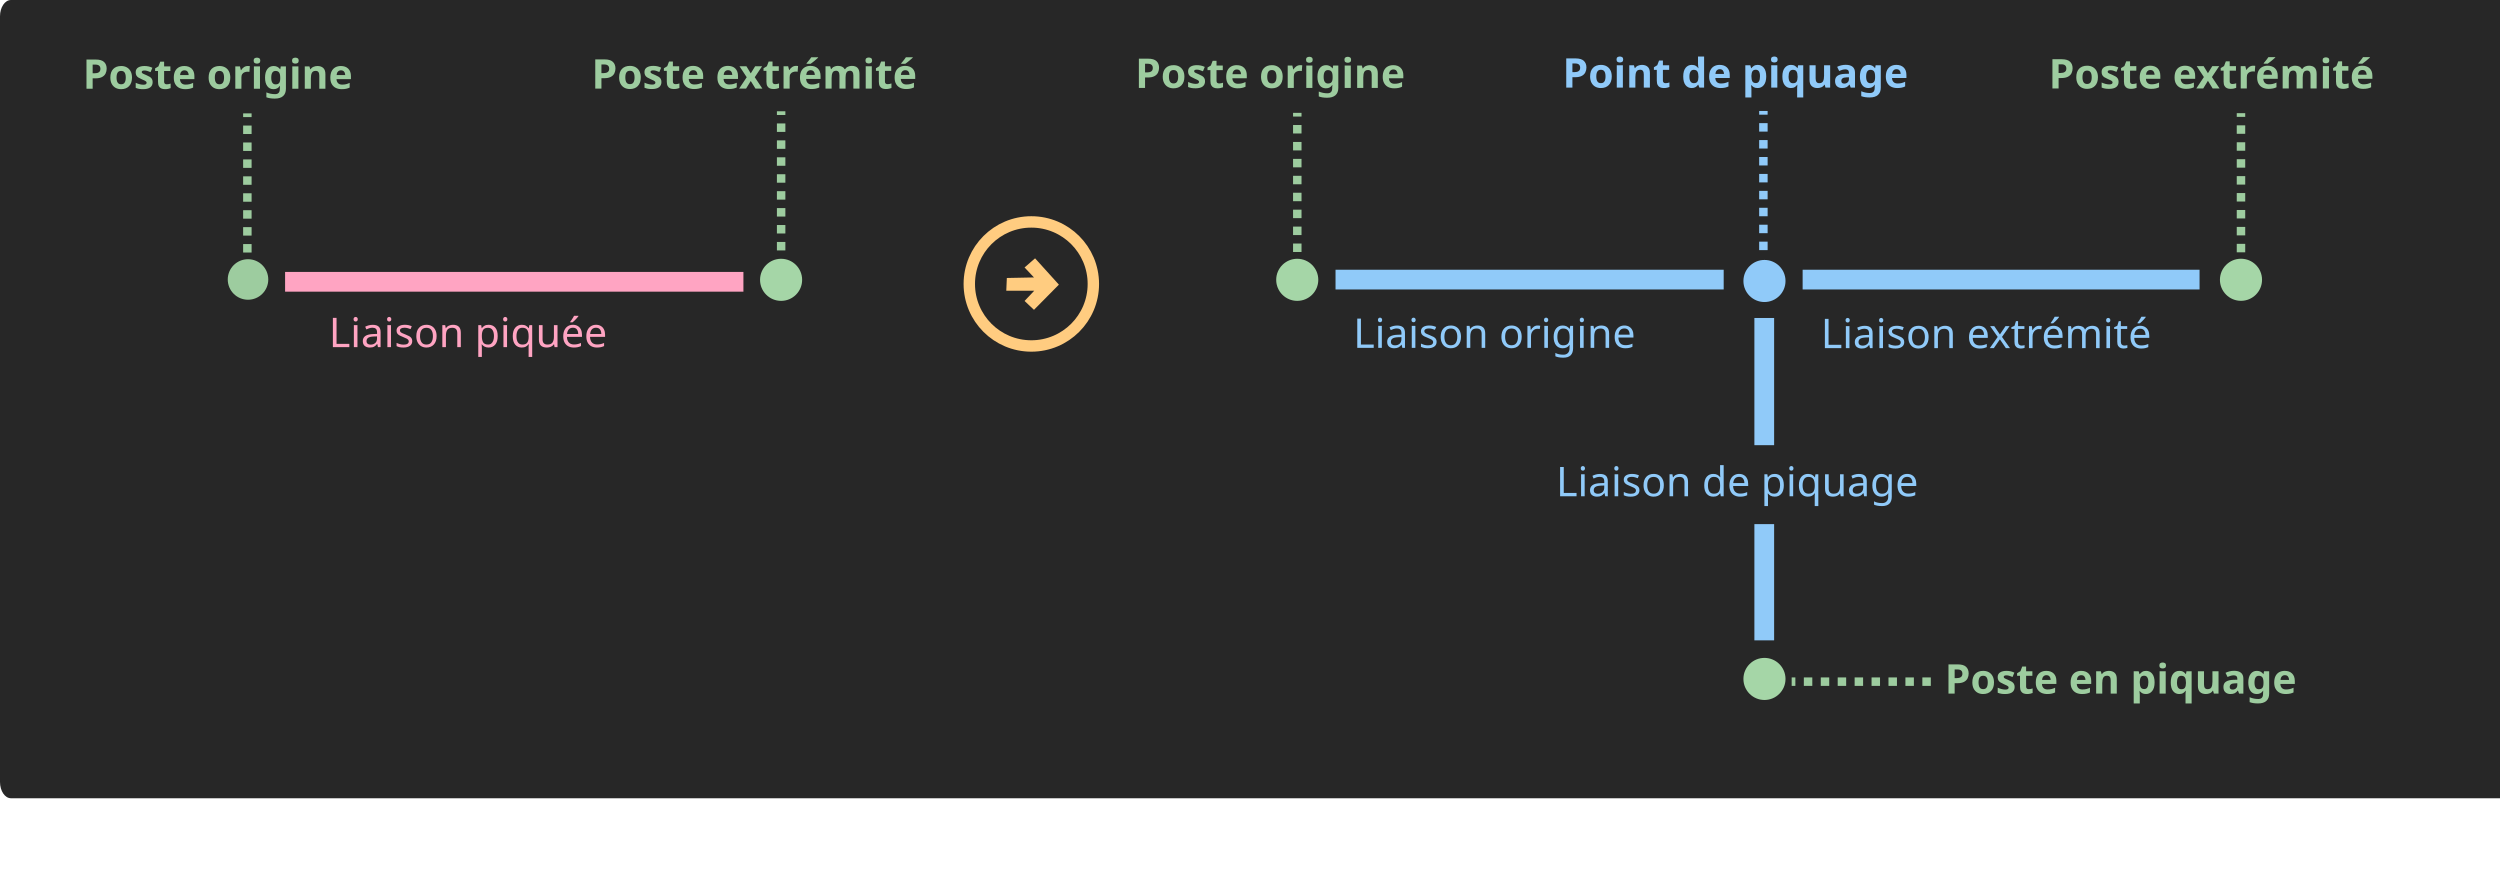
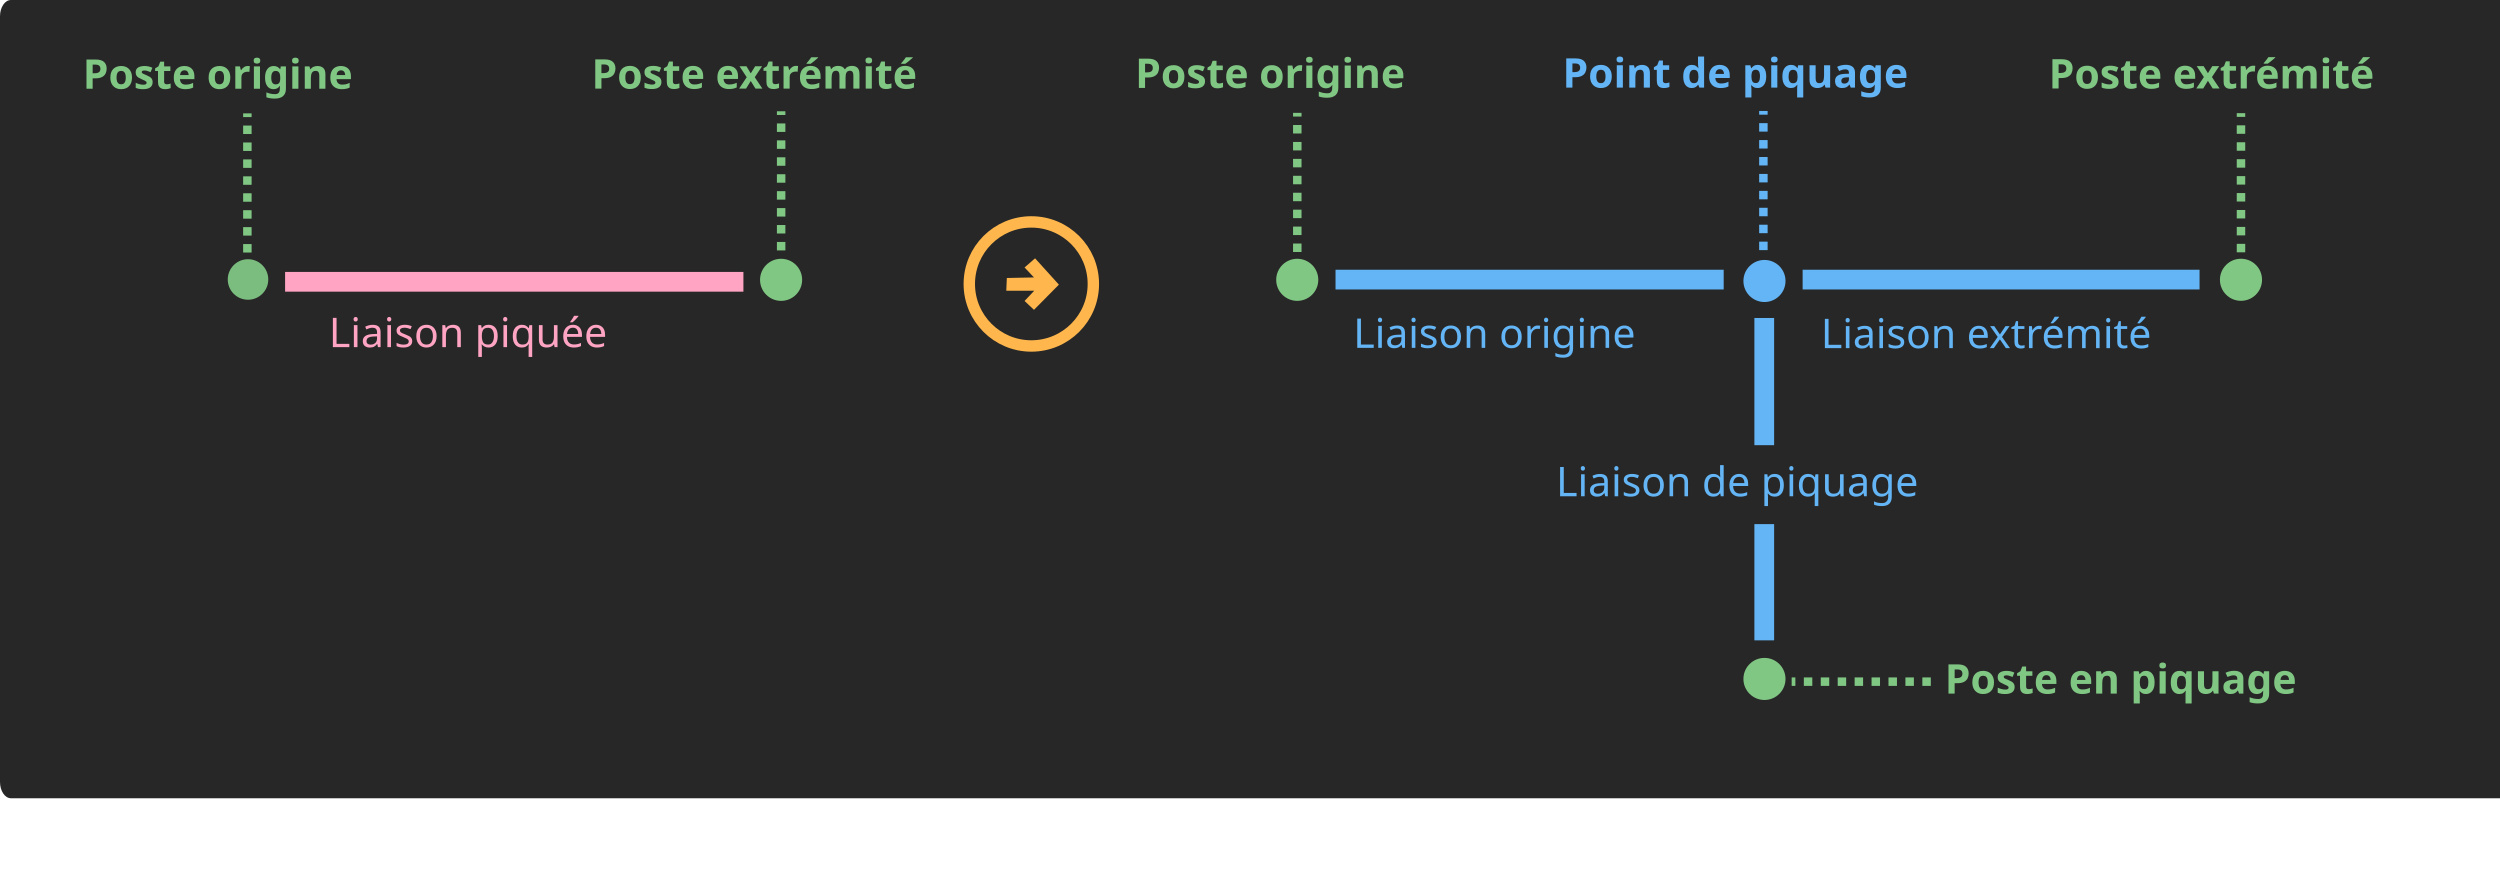
<svg viewBox="0 0 1140 400" fill="none" version="1.1" id="svg206">
  <defs id="defs210" />
  <g id="line-attach-to-voltage-level">
    <path fill="#272727" id="line-attach-illu-background" d="M1163.01 0H4.992C2.235 0 0 3.333 0 7.445V356.555C0 360.667 2.235 364 4.992 364H1163.01C1165.76 364 1168 360.667 1168 356.555V7.445C1168 3.333 1165.76 0 1163.01 0Z" />
    <path id="lineBefore" d="M330.282 124H138.718H130V133H138.718H330.282H339V124H330.282Z" fill="#FFA4C2" />
-     <path id="path3740" d="M113.094 136.678C118.197 136.678 122.333 132.541 122.333 127.439C122.333 122.336 118.197 118.199 113.094 118.199C107.991 118.199 103.855 122.336 103.855 127.439C103.855 132.541 107.991 136.678 113.094 136.678Z" fill="#A5D6A7" fill-opacity="0.941" />
-     <path id="path3740-0" d="M356.178 137.198C361.478 137.198 365.774 132.902 365.774 127.602C365.774 122.302 361.478 118.005 356.178 118.005C350.878 118.005 346.581 122.302 346.581 127.602C346.581 132.902 350.878 137.198 356.178 137.198Z" fill="#A5D6A7" />
+     <path id="path3740" d="M113.094 136.678C118.197 136.678 122.333 132.541 122.333 127.439C122.333 122.336 118.197 118.199 113.094 118.199C107.991 118.199 103.855 122.336 103.855 127.439C103.855 132.541 107.991 136.678 113.094 136.678Z" fill="#81C784" fill-opacity="0.941" />
+     <path id="path3740-0" d="M356.178 137.198C361.478 137.198 365.774 132.902 365.774 127.602C365.774 122.302 361.478 118.005 356.178 118.005C350.878 118.005 346.581 122.302 346.581 127.602C346.581 132.902 350.878 137.198 356.178 137.198Z" fill="#81C784" />
    <g id="path7047">
-       <path d="M112.797 115.151V51.701Z" fill="#9DCC9F" id="path135" />
-       <path d="M112.797 115.151V51.701" stroke="#9DCC9F" stroke-width="3.857" stroke-dasharray="3.86 3.86" id="path137" />
+       <path d="M112.797 115.151V51.701Z" fill="#81C784" id="path135" />
+       <path d="M112.797 115.151V51.701" stroke="#81C784" stroke-width="3.857" stroke-dasharray="3.86 3.86" id="path137" />
    </g>
    <g id="path7047-2">
-       <path d="M356.198 114.191V50.741Z" fill="#9DCC9F" id="path140" />
-       <path d="M356.198 114.191V50.741" stroke="#9DCC9F" stroke-width="3.857" stroke-dasharray="3.86 3.86" id="path142" />
+       <path d="M356.198 114.191V50.741Z" fill="#81C784" id="path140" />
+       <path d="M356.198 114.191V50.741" stroke="#81C784" stroke-width="3.857" stroke-dasharray="3.86 3.86" id="path142" />
    </g>
-     <path id="path7084" d="M470.284 157.765C485.905 157.765 498.569 145.101 498.569 129.481C498.569 113.86 485.905 101.196 470.284 101.196C454.663 101.196 442 113.86 442 129.481C442 145.101 454.663 157.765 470.284 157.765Z" stroke="#FFCC80" stroke-width="5.2" />
-     <path id="path9570" d="M459.117 126.761L458.864 132.57L471.618 132.57L467.198 137.242L471.491 141.282L482.855 129.792L471.996 117.796L467.198 121.963L471.491 126.509L459.117 126.761Z" fill="#FFCC80" />
-     <path id="path3740-0-8" d="M591.543 137.198C596.843 137.198 601.139 132.902 601.139 127.602C601.139 122.302 596.843 118.005 591.543 118.005C586.243 118.005 581.946 122.302 581.946 127.602C581.946 132.902 586.243 137.198 591.543 137.198Z" fill="#A5D6A7" />
-     <path id="path3740-0-5" d="M1021.89 137.178C1027.19 137.178 1031.49 132.881 1031.49 127.581C1031.49 122.281 1027.19 117.985 1021.89 117.985C1016.59 117.985 1012.29 122.281 1012.29 127.581C1012.29 132.881 1016.59 137.178 1021.89 137.178Z" fill="#A5D6A7" />
-     <path id="path3740-0-0" d="M804.596 137.726C809.896 137.726 814.193 133.43 814.193 128.13C814.193 122.83 809.896 118.533 804.596 118.533C799.296 118.533 795 122.83 795 128.13C795 133.43 799.296 137.726 804.596 137.726Z" fill="#90CAF9" />
-     <path id="lineBefore-6" d="M778.617 123H616.383H609V132H616.383H778.617H786V123H778.617Z" fill="#90CAF9" />
+     <path id="path7084" d="M470.284 157.765C485.905 157.765 498.569 145.101 498.569 129.481C498.569 113.86 485.905 101.196 470.284 101.196C454.663 101.196 442 113.86 442 129.481C442 145.101 454.663 157.765 470.284 157.765Z" stroke="#FFB74D" stroke-width="5.2" />
+     <path id="path9570" d="M459.117 126.761L458.864 132.57L471.618 132.57L467.198 137.242L471.491 141.282L482.855 129.792L471.996 117.796L467.198 121.963L471.491 126.509L459.117 126.761Z" fill="#FFB74D" />
+     <path id="path3740-0-8" d="M591.543 137.198C596.843 137.198 601.139 132.902 601.139 127.602C601.139 122.302 596.843 118.005 591.543 118.005C586.243 118.005 581.946 122.302 581.946 127.602C581.946 132.902 586.243 137.198 591.543 137.198Z" fill="#81C784" />
+     <path id="path3740-0-5" d="M1021.89 137.178C1027.19 137.178 1031.49 132.881 1031.49 127.581C1031.49 122.281 1027.19 117.985 1021.89 117.985C1016.59 117.985 1012.29 122.281 1012.29 127.581C1012.29 132.881 1016.59 137.178 1021.89 137.178Z" fill="#81C784" />
+     <path id="path3740-0-0" d="M804.596 137.726C809.896 137.726 814.193 133.43 814.193 128.13C814.193 122.83 809.896 118.533 804.596 118.533C799.296 118.533 795 122.83 795 128.13C795 133.43 799.296 137.726 804.596 137.726Z" fill="#64B5F6" />
+     <path id="lineBefore-6" d="M778.617 123H616.383H609V132H616.383H778.617H786V123H778.617Z" fill="#64B5F6" />
    <g id="path7047-6">
-       <path d="M804.107 114.052V50.602Z" fill="#9DCC9F" id="path151" />
-       <path d="M804.107 114.052V50.602" stroke="#90CAF9" stroke-width="3.857" stroke-dasharray="3.86 3.86" id="path153" />
+       <path d="M804.107 114.052V50.602Z" fill="#81C784" id="path151" />
+       <path d="M804.107 114.052V50.602" stroke="#64B5F6" stroke-width="3.857" stroke-dasharray="3.86 3.86" id="path153" />
    </g>
    <g id="path7047-8">
-       <path d="M1021.89 115.052V51.602Z" fill="#9DCC9F" id="path156" />
-       <path d="M1021.89 115.052V51.602" stroke="#9DCC9F" stroke-width="3.857" stroke-dasharray="3.86 3.86" id="path158" />
+       <path d="M1021.89 115.052V51.602Z" fill="#81C784" id="path156" />
+       <path d="M1021.89 115.052V51.602" stroke="#81C784" stroke-width="3.857" stroke-dasharray="3.86 3.86" id="path158" />
    </g>
    <g id="path7047-5">
-       <path d="M591.564 114.909V51.459Z" fill="#9DCC9F" id="path161" />
-       <path d="M591.564 114.909V51.459" stroke="#9DCC9F" stroke-width="3.857" stroke-dasharray="3.86 3.86" id="path163" />
+       <path d="M591.564 114.909V51.459Z" fill="#81C784" id="path161" />
+       <path d="M591.564 114.909V51.459" stroke="#81C784" stroke-width="3.857" stroke-dasharray="3.86 3.86" id="path163" />
    </g>
-     <path id="lineBefore-6-4" d="M995.45 123H829.55H822V132H829.55H995.45H1003V123H995.45Z" fill="#90CAF9" />
+     <path id="lineBefore-6-4" d="M995.45 123H829.55H822V132H829.55H995.45H1003V123H995.45Z" fill="#64B5F6" />
    <g transform="translate(0,0.8370044)" id="path7047-2_2">
-       <path style="fill:#9dcc9f" d="M 880.45,310 H 817 Z" id="path167" />
-       <path style="stroke:#9dcc9f;stroke-width:3.857;stroke-dasharray:3.86, 3.86" d="M 880.45,310 H 817" id="path169" />
+       <path style="fill:#81C784" d="M 880.45,310 H 817 Z" id="path167" />
+       <path style="stroke:#81C784;stroke-width:3.857;stroke-dasharray:3.86, 3.86" d="M 880.45,310 H 817" id="path169" />
    </g>
-     <path id="lineBefore_2" d="M800 147.419V200.581V203H809V200.581V147.419V145H800V147.419Z" fill="#90CAF9" />
-     <path id="lineBefore_3" d="M800 241.211V289.789V292H809V289.789V241.211V239H800V241.211Z" fill="#90CAF9" />
-     <path id="path3740-0_2" d="M804.596 319.193C809.896 319.193 814.193 314.896 814.193 309.596C814.193 304.296 809.896 300 804.596 300C799.296 300 795 304.296 795 309.596C795 314.896 799.296 319.193 804.596 319.193Z" fill="#A5D6A7" />
-     <text y="-3.5710286e-08" x="168.551" id="text4625-2-3-9" xml:space="preserve" style="font-size:18.667px;font-family:sans-serif;text-align:center;letter-spacing:0em;text-anchor:middle;white-space:pre;fill:#90caf9" font-size="18.667" letter-spacing="0em">
+     <path id="lineBefore_2" d="M800 147.419V200.581V203H809V200.581V147.419V145H800V147.419Z" fill="#64B5F6" />
+     <path id="lineBefore_3" d="M800 241.211V289.789V292H809V289.789V241.211V239H800V241.211Z" fill="#64B5F6" />
+     <path id="path3740-0_2" d="M804.596 319.193C809.896 319.193 814.193 314.896 814.193 309.596C814.193 304.296 809.896 300 804.596 300C799.296 300 795 304.296 795 309.596C795 314.896 799.296 319.193 804.596 319.193Z" fill="#81C784" />
+     <text y="-3.5710286e-08" x="168.551" id="text4625-2-3-9" xml:space="preserve" style="font-size:18.667px;font-family:sans-serif;text-align:center;letter-spacing:0em;text-anchor:middle;white-space:pre;fill:#64B5F6" font-size="18.667" letter-spacing="0em">
      <tspan style="text-align:center;text-anchor:middle" x="804.311" y="226.288" id="attached-line-illu-txt">Liaison de piquage</tspan>
    </text>
-     <text y="0" x="182.28" id="text177" xml:space="preserve" style="font-weight:bold;font-size:18.667px;font-family:sans-serif;text-align:center;letter-spacing:0em;text-anchor:middle;white-space:pre;fill:#9dcc9f" font-size="18.667" font-weight="bold" letter-spacing="0em">
+     <text y="0" x="182.28" id="text177" xml:space="preserve" style="font-weight:bold;font-size:18.667px;font-family:sans-serif;text-align:center;letter-spacing:0em;text-anchor:middle;white-space:pre;fill:#81C784" font-size="18.667" font-weight="bold" letter-spacing="0em">
      <tspan style="text-align:center;text-anchor:middle" x="979.159" y="316.288" id="attached-voltage-level-illu-txt">Poste en piquage</tspan>
    </text>
-     <text y="-1.7855143e-08" x="154.658" id="text4625-3-2" xml:space="preserve" style="font-weight:bold;font-size:18.667px;font-family:sans-serif;text-align:center;letter-spacing:0em;text-anchor:middle;white-space:pre;fill:#9dcc9f" font-size="18.667" font-weight="bold" letter-spacing="0em">
+     <text y="-1.7855143e-08" x="154.658" id="text4625-3-2" xml:space="preserve" style="font-weight:bold;font-size:18.667px;font-family:sans-serif;text-align:center;letter-spacing:0em;text-anchor:middle;white-space:pre;fill:#81C784" font-size="18.667" font-weight="bold" letter-spacing="0em">
      <tspan style="text-align:center;text-anchor:middle" x="1020.544" y="40.338" id="line-attach-illu-voltage-level2-right-txt">Poste extrémité</tspan>
    </text>
-     <text y="0" x="159.722" id="text4625-2-3-9_2" xml:space="preserve" style="font-size:18.667px;font-family:sans-serif;text-align:center;letter-spacing:0em;text-anchor:middle;white-space:pre;fill:#90caf9" font-size="18.667" letter-spacing="0em">
+     <text y="0" x="159.722" id="text4625-2-3-9_2" xml:space="preserve" style="font-size:18.667px;font-family:sans-serif;text-align:center;letter-spacing:0em;text-anchor:middle;white-space:pre;fill:#64B5F6" font-size="18.667" letter-spacing="0em">
      <tspan style="text-align:center;text-anchor:middle" x="917.812" y="158.739" id="line-attach-illu-line2-right-txt">Liaison extrémité</tspan>
    </text>
-     <text y="0" x="164.275" id="text4625-9-6" xml:space="preserve" style="font-weight:bold;font-size:18.667px;font-family:sans-serif;text-align:center;letter-spacing:0em;text-anchor:middle;white-space:pre;fill:#90caf9" font-size="18.667" font-weight="bold" letter-spacing="0em">
+     <text y="0" x="164.275" id="text4625-9-6" xml:space="preserve" style="font-weight:bold;font-size:18.667px;font-family:sans-serif;text-align:center;letter-spacing:0em;text-anchor:middle;white-space:pre;fill:#64B5F6" font-size="18.667" font-weight="bold" letter-spacing="0em">
      <tspan style="text-align:center;text-anchor:middle" x="803.455" y="39.963" id="attachment-point-illu-txt">Point de piquage</tspan>
    </text>
-     <text y="0.326" x="125.565" id="text1382" xml:space="preserve" style="font-size:18.667px;font-family:sans-serif;text-align:center;letter-spacing:0em;text-anchor:middle;white-space:pre;fill:#90caf9" font-size="18.667" letter-spacing="0em">
+     <text y="0.326" x="125.565" id="text1382" xml:space="preserve" style="font-size:18.667px;font-family:sans-serif;text-align:center;letter-spacing:0em;text-anchor:middle;white-space:pre;fill:#64B5F6" font-size="18.667" letter-spacing="0em">
      <tspan style="text-align:center;text-anchor:middle" x="693.581" y="158.614" id="line-attach-illu-line1-right-txt">Liaison origine</tspan>
    </text>
-     <text y="0" x="128.61" id="text4625-9" xml:space="preserve" style="font-weight:bold;font-size:18.667px;font-family:sans-serif;text-align:center;letter-spacing:0em;text-anchor:middle;white-space:pre;fill:#9dcc9f" font-size="18.667" font-weight="bold" letter-spacing="0em">
+     <text y="0" x="128.61" id="text4625-9" xml:space="preserve" style="font-weight:bold;font-size:18.667px;font-family:sans-serif;text-align:center;letter-spacing:0em;text-anchor:middle;white-space:pre;fill:#81C784" font-size="18.667" font-weight="bold" letter-spacing="0em">
      <tspan style="text-align:center;text-anchor:middle" id="line-attach-illu-voltage-level1-right-txt" y="40.083" x="591.314">Poste origine</tspan>
    </text>
-     <text y="0" x="155.002" id="text177_2" xml:space="preserve" style="font-weight:bold;font-size:18.667px;font-family:sans-serif;text-align:center;letter-spacing:0em;text-anchor:middle;white-space:pre;fill:#9dcc9f" font-size="18.667" font-weight="bold" letter-spacing="0em">
+     <text y="0" x="155.002" id="text177_2" xml:space="preserve" style="font-weight:bold;font-size:18.667px;font-family:sans-serif;text-align:center;letter-spacing:0em;text-anchor:middle;white-space:pre;fill:#81C784" font-size="18.667" font-weight="bold" letter-spacing="0em">
      <tspan style="text-align:center;text-anchor:middle" x="356.078" y="40.416" id="line-attach-illu-voltage-level2-left-txt">Poste extrémité</tspan>
    </text>
    <text y="-3.5710286e-08" x="120.395" id="text4625-2" xml:space="preserve" style="font-size:18.667px;font-family:sans-serif;text-align:center;letter-spacing:0em;text-anchor:middle;white-space:pre;fill:#ffa4c2" font-size="18.667" letter-spacing="0em">
      <tspan style="text-align:center;text-anchor:middle" x="225.559" y="158.288" id="line-to-attach-to-illu-txt">Liaison piquée</tspan>
    </text>
-     <text y="0" x="128.61" id="text4625" xml:space="preserve" style="font-weight:bold;font-size:18.667px;font-family:sans-serif;text-align:center;letter-spacing:0em;text-anchor:middle;white-space:pre;fill:#9dcc9f" font-size="18.667" font-weight="bold" letter-spacing="0em">
+     <text y="0" x="128.61" id="text4625" xml:space="preserve" style="font-weight:bold;font-size:18.667px;font-family:sans-serif;text-align:center;letter-spacing:0em;text-anchor:middle;white-space:pre;fill:#81C784" font-size="18.667" font-weight="bold" letter-spacing="0em">
      <tspan style="text-align:center;text-anchor:middle" x="111.419" y="40.475" id="line-attach-illu-voltage-level1-left-txt">Poste origine</tspan>
    </text>
  </g>
</svg>
